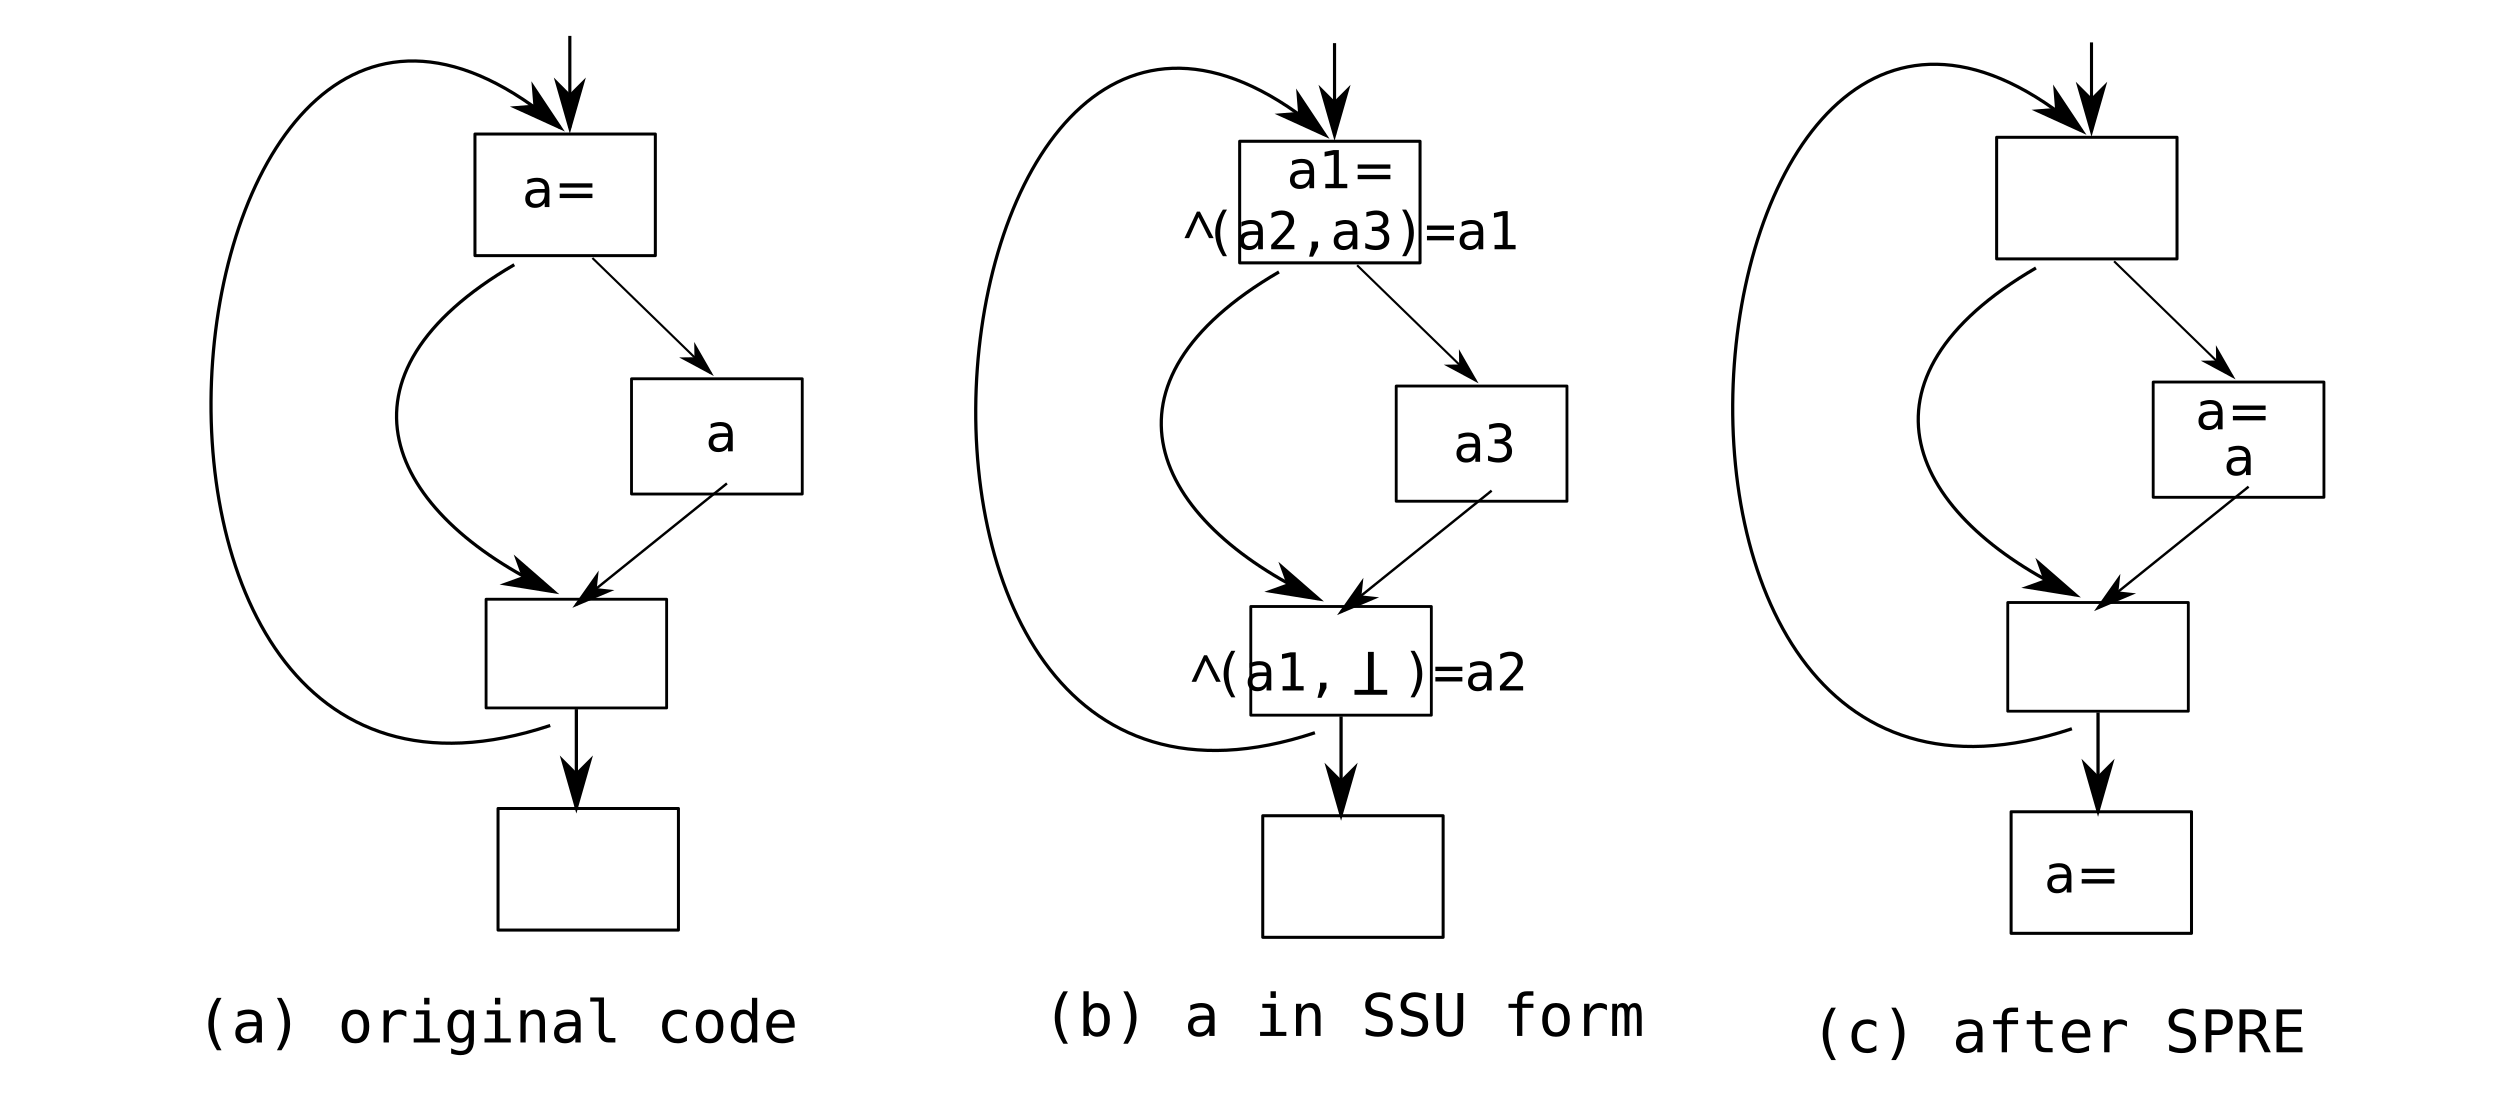
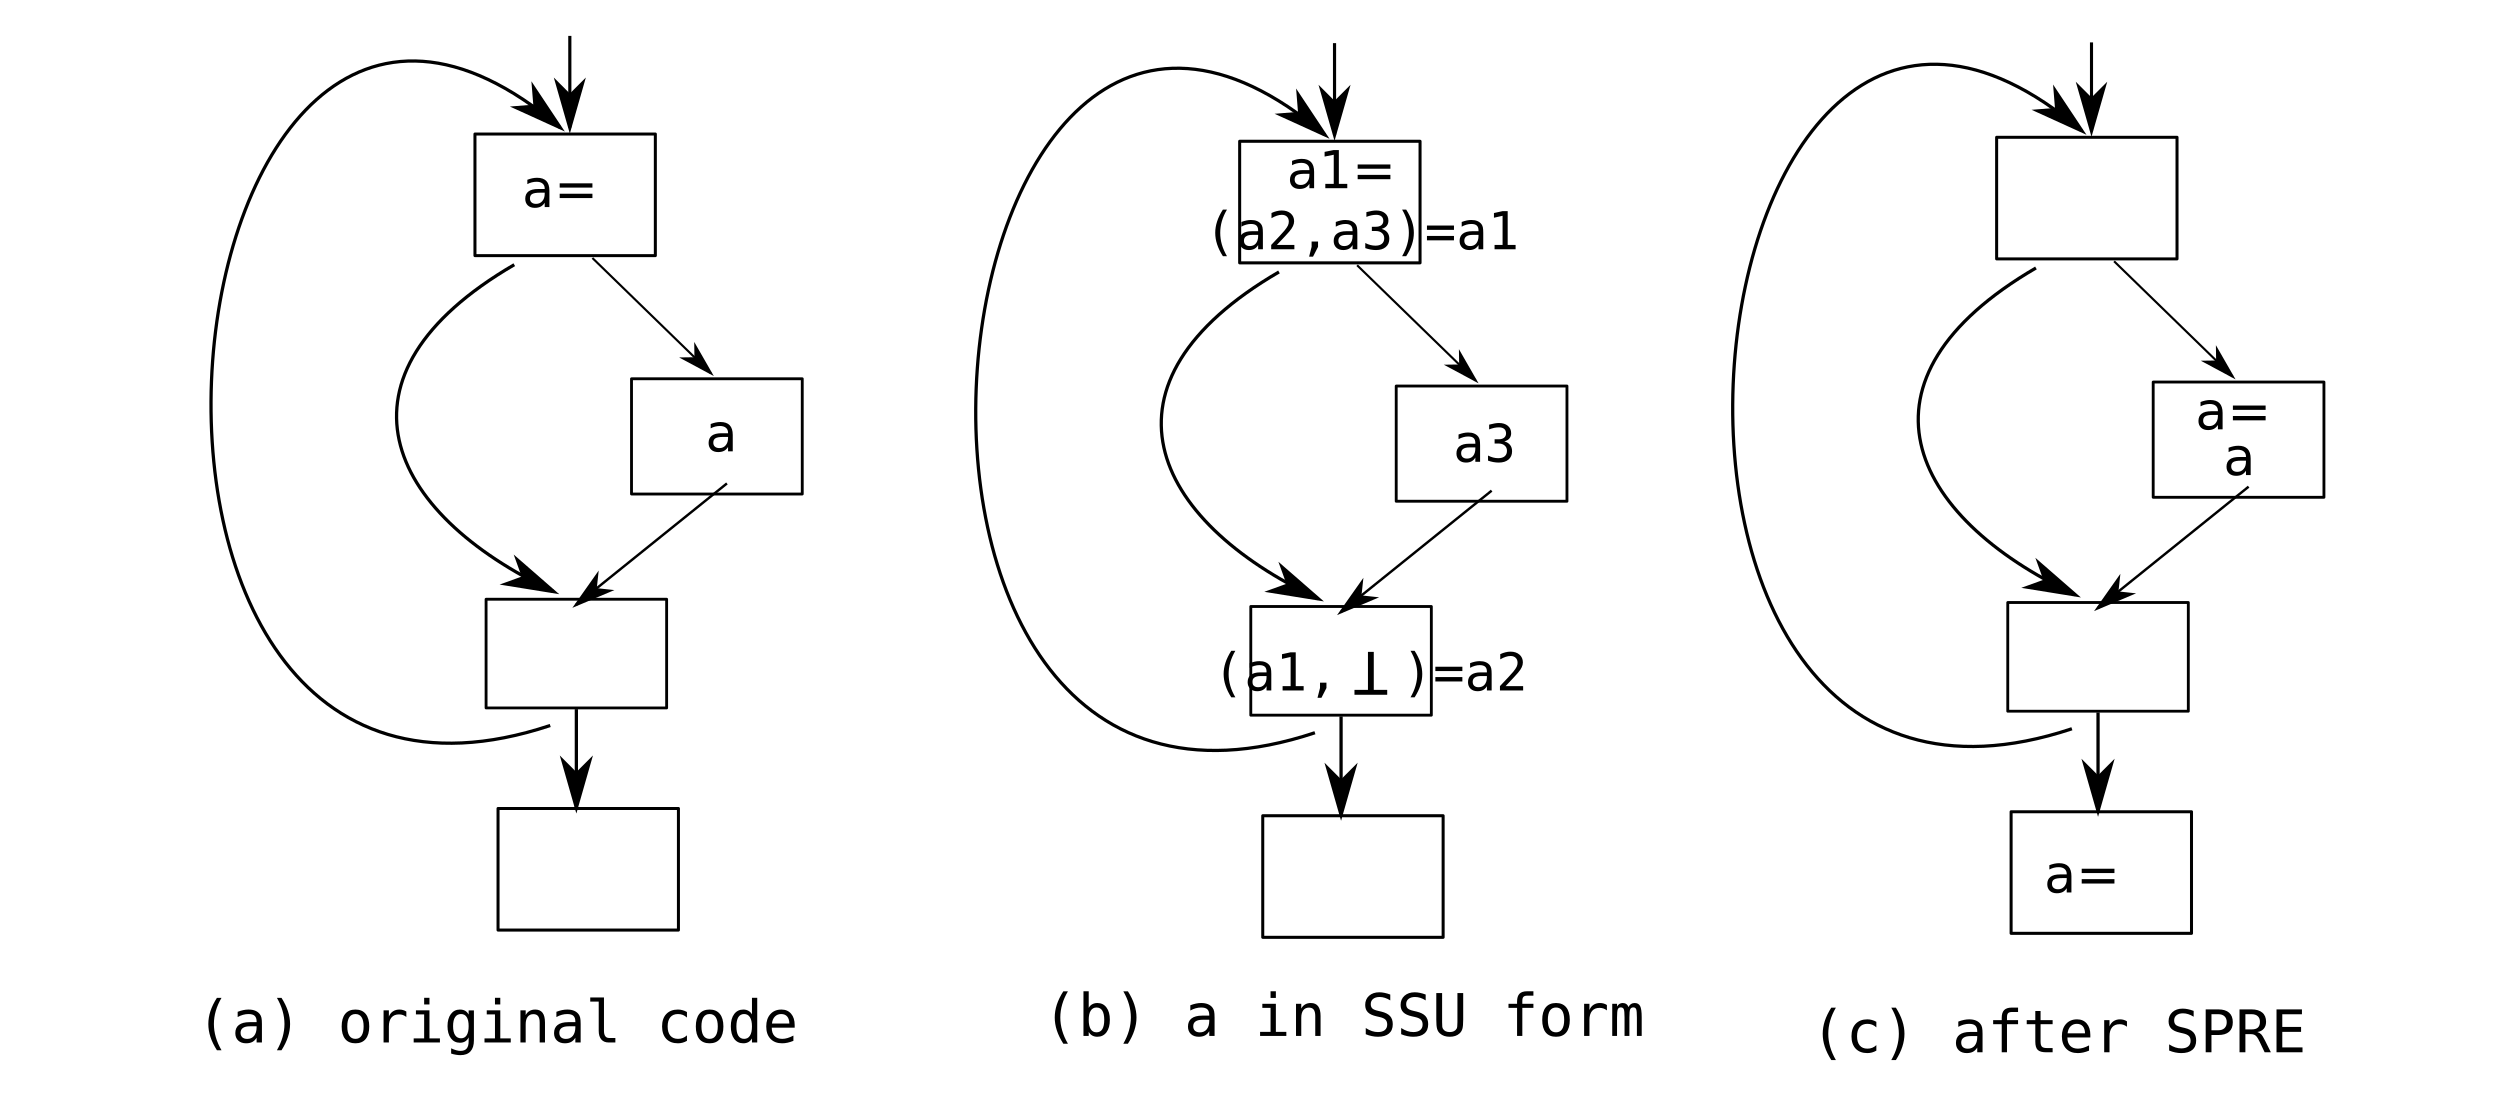
<svg xmlns="http://www.w3.org/2000/svg" width="765" height="340" id="svg2" version="1.1">
  <defs id="defs4">
    <marker orient="auto" refY="0" refX="0" id="Arrow1Lend" style="overflow:visible">
      <path id="path6478" d="M 0,0 5,-5 -12.5,0 5,5 0,0 z" style="fill-rule:evenodd;stroke:#000000;stroke-width:1pt;marker-start:none" transform="matrix(-0.8,0,0,-0.8,-10,0)" />
    </marker>
    <marker orient="auto" refY="0" refX="0" id="Arrow1Lend-6" style="overflow:visible">
      <path id="path6478-8" d="M 0,0 5,-5 -12.5,0 5,5 0,0 z" style="fill-rule:evenodd;stroke:#000000;stroke-width:1pt;marker-start:none" transform="matrix(-0.8,0,0,-0.8,-10,0)" />
    </marker>
    <marker orient="auto" refY="0" refX="0" id="marker7302" style="overflow:visible">
      <path id="path7304" d="M 0,0 5,-5 -12.5,0 5,5 0,0 z" style="fill-rule:evenodd;stroke:#000000;stroke-width:1pt;marker-start:none" transform="matrix(-0.8,0,0,-0.8,-10,0)" />
    </marker>
    <marker orient="auto" refY="0" refX="0" id="marker7306" style="overflow:visible">
      <path id="path7308" d="M 0,0 5,-5 -12.5,0 5,5 0,0 z" style="fill-rule:evenodd;stroke:#000000;stroke-width:1pt;marker-start:none" transform="matrix(-0.8,0,0,-0.8,-10,0)" />
    </marker>
    <marker orient="auto" refY="0" refX="0" id="Arrow1Lend-1" style="overflow:visible">
      <path id="path6478-2" d="M 0,0 5,-5 -12.5,0 5,5 0,0 z" style="fill-rule:evenodd;stroke:#000000;stroke-width:1pt;marker-start:none" transform="matrix(-0.8,0,0,-0.8,-10,0)" />
    </marker>
    <marker orient="auto" refY="0" refX="0" id="Arrow1Lend-61" style="overflow:visible">
      <path id="path6478-81" d="M 0,0 5,-5 -12.5,0 5,5 0,0 z" style="fill-rule:evenodd;stroke:#000000;stroke-width:1pt;marker-start:none" transform="matrix(-0.8,0,0,-0.8,-10,0)" />
    </marker>
    <marker orient="auto" refY="0" refX="0" id="Arrow1Lend-61-3" style="overflow:visible">
      <path id="path6478-81-2" d="M 0,0 5,-5 -12.5,0 5,5 0,0 z" style="fill-rule:evenodd;stroke:#000000;stroke-width:1pt;marker-start:none" transform="matrix(-0.8,0,0,-0.8,-10,0)" />
    </marker>
    <marker orient="auto" refY="0" refX="0" id="Arrow1Lend-3" style="overflow:visible">
      <path id="path6478-27" d="M 0,0 5,-5 -12.5,0 5,5 0,0 z" style="fill-rule:evenodd;stroke:#000000;stroke-width:1pt;marker-start:none" transform="matrix(-0.8,0,0,-0.8,-10,0)" />
    </marker>
    <marker orient="auto" refY="0" refX="0" id="marker8609" style="overflow:visible">
      <path id="path8611" d="M 0,0 5,-5 -12.5,0 5,5 0,0 z" style="fill-rule:evenodd;stroke:#000000;stroke-width:1pt;marker-start:none" transform="matrix(-0.8,0,0,-0.8,-10,0)" />
    </marker>
    <marker orient="auto" refY="0" refX="0" id="marker8609-9" style="overflow:visible">
      <path id="path8611-4" d="M 0,0 5,-5 -12.5,0 5,5 0,0 z" style="fill-rule:evenodd;stroke:#000000;stroke-width:1pt;marker-start:none" transform="matrix(-0.8,0,0,-0.8,-10,0)" />
    </marker>
    <marker orient="auto" refY="0" refX="0" id="Arrow1Lend-0" style="overflow:visible">
      <path id="path6478-4" d="M 0,0 5,-5 -12.5,0 5,5 0,0 z" style="fill-rule:evenodd;stroke:#000000;stroke-width:1pt;marker-start:none" transform="matrix(-0.8,0,0,-0.8,-10,0)" />
    </marker>
    <marker orient="auto" refY="0" refX="0" id="marker3155" style="overflow:visible">
      <path id="path3157" d="M 0,0 5,-5 -12.5,0 5,5 0,0 z" style="fill-rule:evenodd;stroke:#000000;stroke-width:1pt;marker-start:none" transform="matrix(-0.8,0,0,-0.8,-10,0)" />
    </marker>
    <marker orient="auto" refY="0" refX="0" id="marker3159" style="overflow:visible">
      <path id="path3161" d="M 0,0 5,-5 -12.5,0 5,5 0,0 z" style="fill-rule:evenodd;stroke:#000000;stroke-width:1pt;marker-start:none" transform="matrix(-0.8,0,0,-0.8,-10,0)" />
    </marker>
    <marker orient="auto" refY="0" refX="0" id="Arrow1Lend-2" style="overflow:visible">
      <path id="path6478-82" d="M 0,0 5,-5 -12.5,0 5,5 0,0 z" style="fill-rule:evenodd;stroke:#000000;stroke-width:1pt;marker-start:none" transform="matrix(-0.8,0,0,-0.8,-10,0)" />
    </marker>
    <marker orient="auto" refY="0" refX="0" id="Arrow1Lend-31" style="overflow:visible">
      <path id="path6478-46" d="M 0,0 5,-5 -12.5,0 5,5 0,0 z" style="fill-rule:evenodd;stroke:#000000;stroke-width:1pt;marker-start:none" transform="matrix(-0.8,0,0,-0.8,-10,0)" />
    </marker>
    <marker orient="auto" refY="0" refX="0" id="Arrow1Lend-31-8" style="overflow:visible">
      <path id="path6478-46-6" d="M 0,0 5,-5 -12.5,0 5,5 0,0 z" style="fill-rule:evenodd;stroke:#000000;stroke-width:1pt;marker-start:none" transform="matrix(-0.8,0,0,-0.8,-10,0)" />
    </marker>
    <marker orient="auto" refY="0" refX="0" id="Arrow1Lend-04" style="overflow:visible">
      <path id="path6478-6" d="M 0,0 5,-5 -12.5,0 5,5 0,0 z" style="fill-rule:evenodd;stroke:#000000;stroke-width:1pt;marker-start:none" transform="matrix(-0.8,0,0,-0.8,-10,0)" />
    </marker>
    <marker orient="auto" refY="0" refX="0" id="marker4196" style="overflow:visible">
      <path id="path4198" d="M 0,0 5,-5 -12.5,0 5,5 0,0 z" style="fill-rule:evenodd;stroke:#000000;stroke-width:1pt;marker-start:none" transform="matrix(-0.8,0,0,-0.8,-10,0)" />
    </marker>
    <marker orient="auto" refY="0" refX="0" id="marker3159-7" style="overflow:visible">
      <path id="path3161-6" d="M 0,0 5,-5 -12.5,0 5,5 0,0 z" style="fill-rule:evenodd;stroke:#000000;stroke-width:1pt;marker-start:none" transform="matrix(-0.8,0,0,-0.8,-10,0)" />
    </marker>
    <marker orient="auto" refY="0" refX="0" id="marker4202" style="overflow:visible">
      <path id="path4204" d="M 0,0 5,-5 -12.5,0 5,5 0,0 z" style="fill-rule:evenodd;stroke:#000000;stroke-width:1pt;marker-start:none" transform="matrix(-0.8,0,0,-0.8,-10,0)" />
    </marker>
    <marker orient="auto" refY="0" refX="0" id="marker4206" style="overflow:visible">
      <path id="path4208" d="M 0,0 5,-5 -12.5,0 5,5 0,0 z" style="fill-rule:evenodd;stroke:#000000;stroke-width:1pt;marker-start:none" transform="matrix(-0.8,0,0,-0.8,-10,0)" />
    </marker>
    <marker orient="auto" refY="0" refX="0" id="Arrow1Lend-31-5" style="overflow:visible">
      <path id="path6478-46-5" d="M 0,0 5,-5 -12.5,0 5,5 0,0 z" style="fill-rule:evenodd;stroke:#000000;stroke-width:1pt;marker-start:none" transform="matrix(-0.8,0,0,-0.8,-10,0)" />
    </marker>
    <marker orient="auto" refY="0" refX="0" id="Arrow1Lend-4" style="overflow:visible">
      <path id="path6478-9" d="M 0,0 5,-5 -12.5,0 5,5 0,0 z" style="fill-rule:evenodd;stroke:#000000;stroke-width:1pt;marker-start:none" transform="matrix(-0.8,0,0,-0.8,-10,0)" />
    </marker>
    <marker orient="auto" refY="0" refX="0" id="marker3237" style="overflow:visible">
      <path id="path3239" d="M 0,0 5,-5 -12.5,0 5,5 0,0 z" style="fill-rule:evenodd;stroke:#000000;stroke-width:1pt;marker-start:none" transform="matrix(-0.8,0,0,-0.8,-10,0)" />
    </marker>
    <marker orient="auto" refY="0" refX="0" id="marker3159-8" style="overflow:visible">
      <path id="path3161-3" d="M 0,0 5,-5 -12.5,0 5,5 0,0 z" style="fill-rule:evenodd;stroke:#000000;stroke-width:1pt;marker-start:none" transform="matrix(-0.8,0,0,-0.8,-10,0)" />
    </marker>
    <marker orient="auto" refY="0" refX="0" id="marker3243" style="overflow:visible">
      <path id="path3245" d="M 0,0 5,-5 -12.5,0 5,5 0,0 z" style="fill-rule:evenodd;stroke:#000000;stroke-width:1pt;marker-start:none" transform="matrix(-0.8,0,0,-0.8,-10,0)" />
    </marker>
    <marker orient="auto" refY="0" refX="0" id="marker3247" style="overflow:visible">
      <path id="path3249" d="M 0,0 5,-5 -12.5,0 5,5 0,0 z" style="fill-rule:evenodd;stroke:#000000;stroke-width:1pt;marker-start:none" transform="matrix(-0.8,0,0,-0.8,-10,0)" />
    </marker>
  </defs>
  <g id="layer1" transform="translate(0,-712.3621)">
    <path style="fill:none;stroke:#000000;stroke-width:1px;stroke-linecap:butt;stroke-linejoin:miter;stroke-opacity:1;marker-end:url(#Arrow1Lend)" d="m 642,930.362 0,30" id="path6466" />
    <flowRoot xml:space="preserve" id="flowRoot7391" style="font-size:40px;font-style:normal;font-weight:normal;fill:#000000;fill-opacity:1;stroke:none;font-family:Bitstream Vera Sans" transform="translate(0,442)">
      <flowRegion id="flowRegion7393">
        <rect id="rect7395" width="134" height="51" x="275" y="257.362" />
      </flowRegion>
      <flowPara id="flowPara7397" />
    </flowRoot>
    <flowRoot xml:space="preserve" id="flowRoot7399" style="font-size:40px;font-style:normal;font-weight:normal;fill:#000000;fill-opacity:1;stroke:none;font-family:Bitstream Vera Sans" transform="translate(0,442)">
      <flowRegion id="flowRegion7401">
        <rect id="rect7403" width="104" height="70" x="282" y="237.362" />
      </flowRegion>
      <flowPara id="flowPara7405" />
    </flowRoot>
    <flowRoot xml:space="preserve" id="flowRoot3070" style="font-size:40px;font-style:normal;font-weight:normal;fill:#000000;fill-opacity:1;stroke:none;font-family:Bitstream Vera Sans" transform="translate(0,-36)">
      <flowRegion id="flowRegion3072">
        <rect id="rect3074" width="70" height="58" x="302" y="77" />
      </flowRegion>
      <flowPara id="flowPara3076" />
    </flowRoot>
    <flowRoot xml:space="preserve" id="flowRoot3078" style="font-size:40px;font-style:normal;font-weight:normal;fill:#000000;fill-opacity:1;stroke:none;font-family:Bitstream Vera Sans" transform="translate(0,-36)">
      <flowRegion id="flowRegion3080">
        <rect id="rect3082" width="104" height="60" x="289" y="78" />
      </flowRegion>
      <flowPara id="flowPara3084" />
    </flowRoot>
    <flowRoot xml:space="preserve" id="flowRoot3092" style="font-size:40px;font-style:normal;font-weight:normal;fill:#000000;fill-opacity:1;stroke:none;font-family:Bitstream Vera Sans" transform="translate(0,466.3621)">
      <flowRegion id="flowRegion3094">
        <rect id="rect3096" width="114" height="51" x="145" y="23" />
      </flowRegion>
      <flowPara id="flowPara3098" />
    </flowRoot>
    <rect y="754.374" x="610.97" height="37.207" width="55.199" id="rect3616-8" style="color:#000000;fill:none;stroke:#000000;stroke-width:0.925;stroke-linecap:butt;stroke-linejoin:round;stroke-miterlimit:4;stroke-opacity:1;stroke-dasharray:none;stroke-dashoffset:0;marker:none;visibility:visible;display:inline;overflow:visible;enable-background:accumulate" />
    <rect y="829.273" x="658.877" height="35.256" width="52.248" id="rect3616-4-8" style="color:#000000;fill:none;stroke:#000000;stroke-width:0.876;stroke-linecap:butt;stroke-linejoin:round;stroke-miterlimit:4;stroke-opacity:1;stroke-dasharray:none;stroke-dashoffset:0;marker:none;visibility:visible;display:inline;overflow:visible;enable-background:accumulate" />
    <path style="fill:none;stroke:#000000;stroke-width:0.653;stroke-linecap:butt;stroke-linejoin:miter;stroke-miterlimit:4;stroke-opacity:1;stroke-dasharray:none;marker-end:url(#Arrow1Lend)" d="m 646.905,792.309 36.26,35.26" id="path6468-4" />
    <rect y="896.733" x="614.375" height="33.257" width="55.249" id="rect3616-4-8-0" style="color:#000000;fill:none;stroke:#000000;stroke-width:0.875;stroke-linecap:butt;stroke-linejoin:round;stroke-miterlimit:4;stroke-opacity:1;stroke-dasharray:none;stroke-dashoffset:0;marker:none;visibility:visible;display:inline;overflow:visible;enable-background:accumulate" />
    <path style="fill:none;stroke:#000000;stroke-width:1px;stroke-linecap:butt;stroke-linejoin:miter;stroke-opacity:1;marker-end:url(#marker3159)" d="m 623,794.362 c -58.408,34.021 -39.511,75.854 12,100" id="path3251" />
    <flowRoot xml:space="preserve" id="flowRoot4336" style="font-size:40px;font-style:normal;font-weight:normal;fill:#000000;fill-opacity:1;stroke:none;font-family:Bitstream Vera Sans" transform="translate(0,466.3621)">
      <flowRegion id="flowRegion4338">
        <rect id="rect4340" width="173" height="120" x="473" y="261" />
      </flowRegion>
      <flowPara id="flowPara4342" />
    </flowRoot>
    <path style="fill:none;stroke:#000000;stroke-width:0.756px;stroke-linecap:butt;stroke-linejoin:miter;stroke-opacity:1;marker-end:url(#Arrow1Lend)" d="m 688.078,861.284 -46.157,37.157" id="path6470-6" />
    <path style="fill:none;stroke:#000000;stroke-width:0.949px;stroke-linecap:butt;stroke-linejoin:miter;stroke-opacity:1;marker-end:url(#Arrow1Lend)" d="m 640,725.337 0,27.051" id="path6466-9" />
    <path style="fill:none;stroke:#000000;stroke-width:1px;stroke-linecap:butt;stroke-linejoin:miter;stroke-opacity:1;marker-end:url(#Arrow1Lend-31)" d="M 634,935.362 C 478.091,987.283 513.429,647.098 637,752.362" id="path3104" />
    <path style="fill:none;stroke:#000000;stroke-width:1px;stroke-linecap:butt;stroke-linejoin:miter;stroke-opacity:1;marker-end:url(#Arrow1Lend)" d="m 176.366,929.362 0,30" id="path6466-0" />
    <rect y="753.374" x="145.336" height="37.207" width="55.199" id="rect3616-8-9" style="color:#000000;fill:none;stroke:#000000;stroke-width:0.925;stroke-linecap:butt;stroke-linejoin:round;stroke-miterlimit:4;stroke-opacity:1;stroke-dasharray:none;stroke-dashoffset:0;marker:none;visibility:visible;display:inline;overflow:visible;enable-background:accumulate" />
    <rect y="828.273" x="193.242" height="35.256" width="52.248" id="rect3616-4-8-7" style="color:#000000;fill:none;stroke:#000000;stroke-width:0.876;stroke-linecap:butt;stroke-linejoin:round;stroke-miterlimit:4;stroke-opacity:1;stroke-dasharray:none;stroke-dashoffset:0;marker:none;visibility:visible;display:inline;overflow:visible;enable-background:accumulate" />
    <path style="fill:none;stroke:#000000;stroke-width:0.653;stroke-linecap:butt;stroke-linejoin:miter;stroke-miterlimit:4;stroke-opacity:1;stroke-dasharray:none;marker-end:url(#Arrow1Lend)" d="m 181.271,791.309 36.26,35.26" id="path6468-4-5" />
    <text xml:space="preserve" style="font-size:16px;font-style:normal;font-weight:normal;fill:#000000;fill-opacity:1;stroke:none;font-family:Bitstream Vera Sans" x="215.862" y="850.463" id="text6437-7-6-5-9">
      <tspan id="tspan6439-4-6-6-7" x="215.862" y="850.463">a</tspan>
    </text>
    <rect y="895.733" x="148.741" height="33.257" width="55.249" id="rect3616-4-8-0-8" style="color:#000000;fill:none;stroke:#000000;stroke-width:0.875;stroke-linecap:butt;stroke-linejoin:round;stroke-miterlimit:4;stroke-opacity:1;stroke-dasharray:none;stroke-dashoffset:0;marker:none;visibility:visible;display:inline;overflow:visible;enable-background:accumulate" />
    <path style="fill:none;stroke:#000000;stroke-width:1px;stroke-linecap:butt;stroke-linejoin:miter;stroke-opacity:1;marker-end:url(#marker3159)" d="m 157.366,793.362 c -58.408,34.021 -39.511,75.854 12,100" id="path3251-5" />
    <path style="fill:none;stroke:#000000;stroke-width:0.756px;stroke-linecap:butt;stroke-linejoin:miter;stroke-opacity:1;marker-end:url(#Arrow1Lend)" d="M 222.444,860.284 176.287,897.44" id="path6470-6-3" />
    <path style="fill:none;stroke:#000000;stroke-width:0.966px;stroke-linecap:butt;stroke-linejoin:miter;stroke-opacity:1;marker-end:url(#Arrow1Lend)" d="m 174.366,723.345 0,28.034" id="path6466-9-3" />
    <path style="fill:none;stroke:#000000;stroke-width:1px;stroke-linecap:butt;stroke-linejoin:miter;stroke-opacity:1;marker-end:url(#Arrow1Lend-31)" d="m 168.366,934.362 c -155.909,51.921 -120.571,-288.265 3,-183" id="path3104-8" />
    <rect y="959.758" x="152.4" height="37.207" width="55.199" id="rect3616-8-6" style="color:#000000;fill:none;stroke:#000000;stroke-width:0.925;stroke-linecap:butt;stroke-linejoin:round;stroke-miterlimit:4;stroke-opacity:1;stroke-dasharray:none;stroke-dashoffset:0;marker:none;visibility:visible;display:inline;overflow:visible;enable-background:accumulate" />
    <text xml:space="preserve" style="font-size:16px;font-style:normal;font-weight:normal;fill:#000000;fill-opacity:1;stroke:none;font-family:Bitstream Vera Sans" x="625.496" y="985.463" id="text6437-7-6-5-7">
      <tspan id="tspan6439-4-6-6-0" x="625.496" y="985.463">a=</tspan>
    </text>
    <rect y="960.758" x="615.4" height="37.207" width="55.199" id="rect3616-8-6-4" style="color:#000000;fill:none;stroke:#000000;stroke-width:0.925;stroke-linecap:butt;stroke-linejoin:round;stroke-miterlimit:4;stroke-opacity:1;stroke-dasharray:none;stroke-dashoffset:0;marker:none;visibility:visible;display:inline;overflow:visible;enable-background:accumulate" />
    <text xml:space="preserve" style="font-size:16px;font-style:normal;font-weight:normal;fill:#000000;fill-opacity:1;stroke:none;font-family:Bitstream Vera Sans" x="671.758" y="843.729" id="text6437-7-6-5-7-2">
      <tspan id="tspan6439-4-6-6-0-9" x="671.758" y="843.729">a=</tspan>
    </text>
    <text xml:space="preserve" style="font-size:16px;font-style:normal;font-weight:normal;fill:#000000;fill-opacity:1;stroke:none;font-family:Bitstream Vera Sans" x="159.758" y="775.729" id="text6437-7-6-5-7-2-9">
      <tspan id="tspan6439-4-6-6-0-9-4" x="159.758" y="775.729">a=</tspan>
    </text>
    <text xml:space="preserve" style="font-size:16px;font-style:normal;font-weight:normal;fill:#000000;fill-opacity:1;stroke:none;font-family:Bitstream Vera Sans" x="680.344" y="857.729" id="text6437-7-6-5-9-9">
      <tspan id="tspan6439-4-6-6-7-9" x="680.344" y="857.729">a</tspan>
    </text>
    <path style="fill:none;stroke:#000000;stroke-width:1px;stroke-linecap:butt;stroke-linejoin:miter;stroke-opacity:1;marker-end:url(#Arrow1Lend)" d="m 410.366,931.579 0,30" id="path6466-0-8" />
    <rect y="755.591" x="379.336" height="37.207" width="55.199" id="rect3616-8-9-5" style="color:#000000;fill:none;stroke:#000000;stroke-width:0.925;stroke-linecap:butt;stroke-linejoin:round;stroke-miterlimit:4;stroke-opacity:1;stroke-dasharray:none;stroke-dashoffset:0;marker:none;visibility:visible;display:inline;overflow:visible;enable-background:accumulate" />
    <rect y="830.49" x="427.242" height="35.256" width="52.248" id="rect3616-4-8-7-2" style="color:#000000;fill:none;stroke:#000000;stroke-width:0.876;stroke-linecap:butt;stroke-linejoin:round;stroke-miterlimit:4;stroke-opacity:1;stroke-dasharray:none;stroke-dashoffset:0;marker:none;visibility:visible;display:inline;overflow:visible;enable-background:accumulate" />
    <path style="fill:none;stroke:#000000;stroke-width:0.653;stroke-linecap:butt;stroke-linejoin:miter;stroke-miterlimit:4;stroke-opacity:1;stroke-dasharray:none;marker-end:url(#Arrow1Lend)" d="m 415.271,793.526 36.26,35.26" id="path6468-4-5-2" />
    <rect y="897.95" x="382.741" height="33.257" width="55.249" id="rect3616-4-8-0-8-0" style="color:#000000;fill:none;stroke:#000000;stroke-width:0.875;stroke-linecap:butt;stroke-linejoin:round;stroke-miterlimit:4;stroke-opacity:1;stroke-dasharray:none;stroke-dashoffset:0;marker:none;visibility:visible;display:inline;overflow:visible;enable-background:accumulate" />
    <path style="fill:none;stroke:#000000;stroke-width:1px;stroke-linecap:butt;stroke-linejoin:miter;stroke-opacity:1;marker-end:url(#marker3159)" d="m 391.366,795.579 c -58.408,34.021 -39.511,75.854 12,100" id="path3251-5-3" />
    <path style="fill:none;stroke:#000000;stroke-width:0.756px;stroke-linecap:butt;stroke-linejoin:miter;stroke-opacity:1;marker-end:url(#Arrow1Lend)" d="M 456.444,862.501 410.287,899.658" id="path6470-6-3-4" />
    <path style="fill:none;stroke:#000000;stroke-width:0.966px;stroke-linecap:butt;stroke-linejoin:miter;stroke-opacity:1;marker-end:url(#Arrow1Lend)" d="m 408.366,725.562 0,28.034" id="path6466-9-3-6" />
    <path style="fill:none;stroke:#000000;stroke-width:1px;stroke-linecap:butt;stroke-linejoin:miter;stroke-opacity:1;marker-end:url(#Arrow1Lend-31)" d="m 402.366,936.579 c -155.909,51.921 -120.571,-288.265 3,-183" id="path3104-8-3" />
    <rect y="961.976" x="386.4" height="37.207" width="55.199" id="rect3616-8-6-6" style="color:#000000;fill:none;stroke:#000000;stroke-width:0.925;stroke-linecap:butt;stroke-linejoin:round;stroke-miterlimit:4;stroke-opacity:1;stroke-dasharray:none;stroke-dashoffset:0;marker:none;visibility:visible;display:inline;overflow:visible;enable-background:accumulate" />
    <text xml:space="preserve" style="font-size:16px;font-style:normal;font-weight:normal;fill:#000000;fill-opacity:1;stroke:none;font-family:Bitstream Vera Sans" x="393.758" y="769.946" id="text6437-7-6-5-7-2-9-3">
      <tspan id="tspan6439-4-6-6-0-9-4-3" x="393.758" y="769.946">a1=</tspan>
    </text>
    <text xml:space="preserve" style="font-size:18px;font-style:normal;font-variant:normal;font-weight:normal;font-stretch:normal;fill:#000000;fill-opacity:1;stroke:none;font-family:Andale Mono;-inkscape-font-specification:Andale Mono" x="60" y="319" id="text3324" transform="translate(0,712.3621)">
      <tspan id="tspan3326" x="60" y="319">(a) original code</tspan>
    </text>
    <text xml:space="preserve" style="font-size:18px;font-style:normal;font-variant:normal;font-weight:normal;font-stretch:normal;fill:#000000;fill-opacity:1;stroke:none;font-family:Andale Mono;-inkscape-font-specification:Andale Mono" x="319" y="317" id="text3328" transform="translate(0,712.3621)">
      <tspan id="tspan3330" x="319" y="317">(b) a in SSU form</tspan>
    </text>
    <text xml:space="preserve" style="font-size:18px;font-style:normal;font-variant:normal;font-weight:normal;font-stretch:normal;fill:#000000;fill-opacity:1;stroke:none;font-family:Andale Mono;-inkscape-font-specification:Andale Mono" x="554" y="1034.362" id="text3332">
      <tspan id="tspan3334" x="554" y="1034.362">(c) after SPRE</tspan>
    </text>
    <text xml:space="preserve" style="font-size:18px;font-style:normal;font-variant:normal;font-weight:normal;font-stretch:normal;fill:#000000;fill-opacity:1;stroke:none;font-family:Andale Mono;-inkscape-font-specification:Andale Mono" x="444.625" y="853.675" id="text3336">
      <tspan id="tspan3338" x="444.625" y="853.675" style="font-size:16px">a3</tspan>
    </text>
    <text xml:space="preserve" style="font-size:18px;font-style:normal;font-variant:normal;font-weight:normal;font-stretch:normal;fill:#000000;fill-opacity:1;stroke:none;font-family:Andale Mono;-inkscape-font-specification:Andale Mono" x="482.812" y="257.188" id="text3340" transform="translate(0,712.3621)">
      <tspan id="tspan3342" x="482.812" y="257.188" />
    </text>
-     <text xml:space="preserve" style="font-size:18px;font-style:normal;font-variant:normal;font-weight:normal;font-stretch:normal;fill:#000000;fill-opacity:1;stroke:none;font-family:cmsy10;-inkscape-font-specification:cmsy10" x="363.938" y="925.8" id="text3344">
-       <tspan id="tspan3346" x="363.938" y="925.8">^</tspan>
-     </text>
-     <text xml:space="preserve" style="font-size:18px;font-style:normal;font-variant:normal;font-weight:normal;font-stretch:normal;fill:#000000;fill-opacity:1;stroke:none;font-family:cmsy10;-inkscape-font-specification:cmsy10" x="361.756" y="790.048" id="text3344-6">
-       <tspan id="tspan3346-0" x="361.756" y="790.048">^</tspan>
-     </text>
    <text xml:space="preserve" style="font-size:18px;font-style:normal;font-variant:normal;font-weight:normal;font-stretch:normal;fill:#000000;fill-opacity:1;stroke:none;font-family:Andale Mono;-inkscape-font-specification:Andale Mono" x="368.531" y="788.643" id="text3373">
      <tspan id="tspan3375" x="368.531" y="788.643" style="font-size:16px">(a2,a3)=a1</tspan>
    </text>
    <text xml:space="preserve" style="font-size:18px;font-style:normal;font-variant:normal;font-weight:normal;font-stretch:normal;fill:#000000;fill-opacity:1;stroke:none;font-family:Andale Mono;-inkscape-font-specification:Andale Mono" x="371.102" y="923.639" id="text3373-9">
      <tspan id="tspan3375-1" x="371.102" y="923.639" style="font-size:16px">(a1,  )=a2</tspan>
    </text>
    <text xml:space="preserve" style="font-size:18px;font-style:normal;font-variant:normal;font-weight:normal;font-stretch:normal;fill:#000000;fill-opacity:1;stroke:none;font-family:Andale Mono;-inkscape-font-specification:Andale Mono" x="414.062" y="-911.836" id="text3402" transform="scale(1,-1)">
      <tspan id="tspan3404" x="414.062" y="-911.836">T</tspan>
    </text>
+     <flowRoot xml:space="preserve" id="flowRoot3191" style="font-size:18px;font-style:normal;font-variant:normal;font-weight:normal;font-stretch:normal;line-height:125%;letter-spacing:0px;word-spacing:0px;fill:#000000;fill-opacity:1;stroke:none;font-family:Arial;-inkscape-font-specification:Arial" transform="translate(138,902.3621)">
+       <flowRegion id="flowRegion3193">
+         <rect id="rect3195" width="80.469" height="24.219" x="224.219" y="5.625" style="font-size:18px" />
+       </flowRegion>
+       <flowPara id="flowPara3197">Σ</flowPara>
+     </flowRoot>
+     <flowRoot transform="translate(136.2939,766.0286)" xml:space="preserve" id="flowRoot3191-4" style="font-size:18px;font-style:normal;font-variant:normal;font-weight:normal;font-stretch:normal;line-height:125%;letter-spacing:0px;word-spacing:0px;fill:#000000;fill-opacity:1;stroke:none;font-family:Arial;-inkscape-font-specification:Arial">
+       <flowRegion id="flowRegion3193-8">
+         <rect id="rect3195-2" width="80.469" height="24.219" x="224.219" y="5.625" style="font-size:18px" />
+       </flowRegion>
+       <flowPara id="flowPara3197-9">Σ</flowPara>
+     </flowRoot>
  </g>
</svg>
